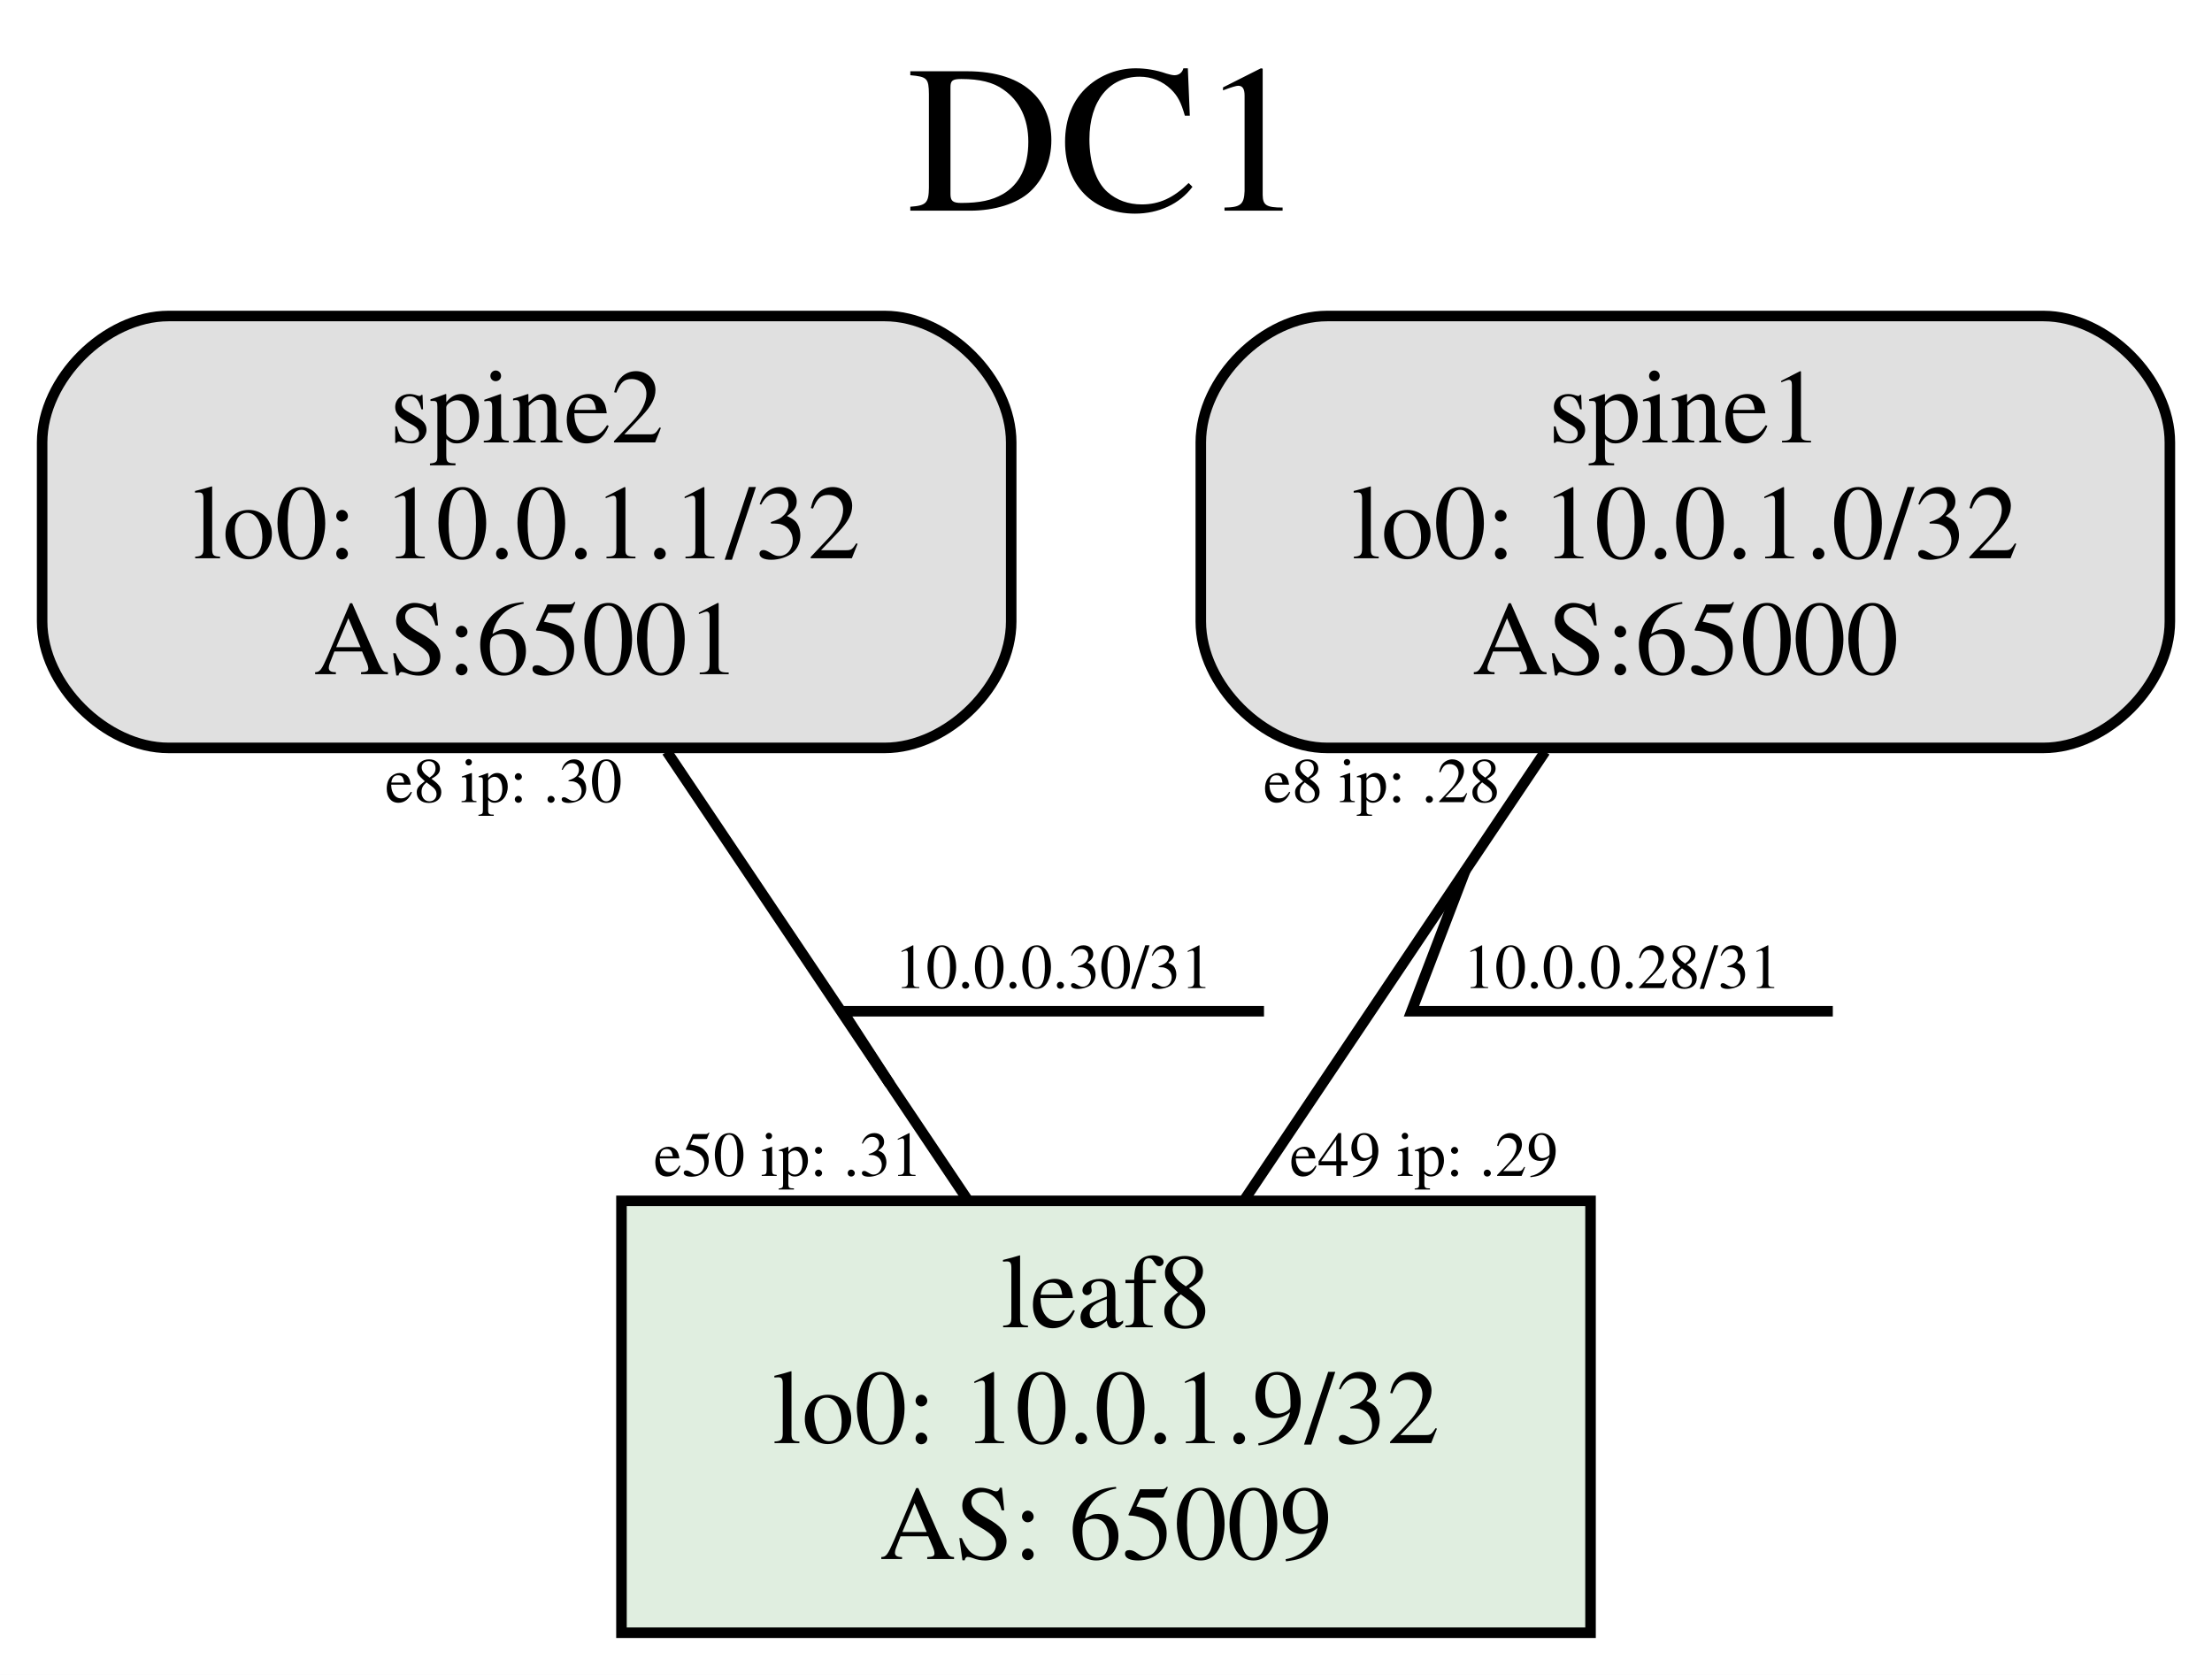
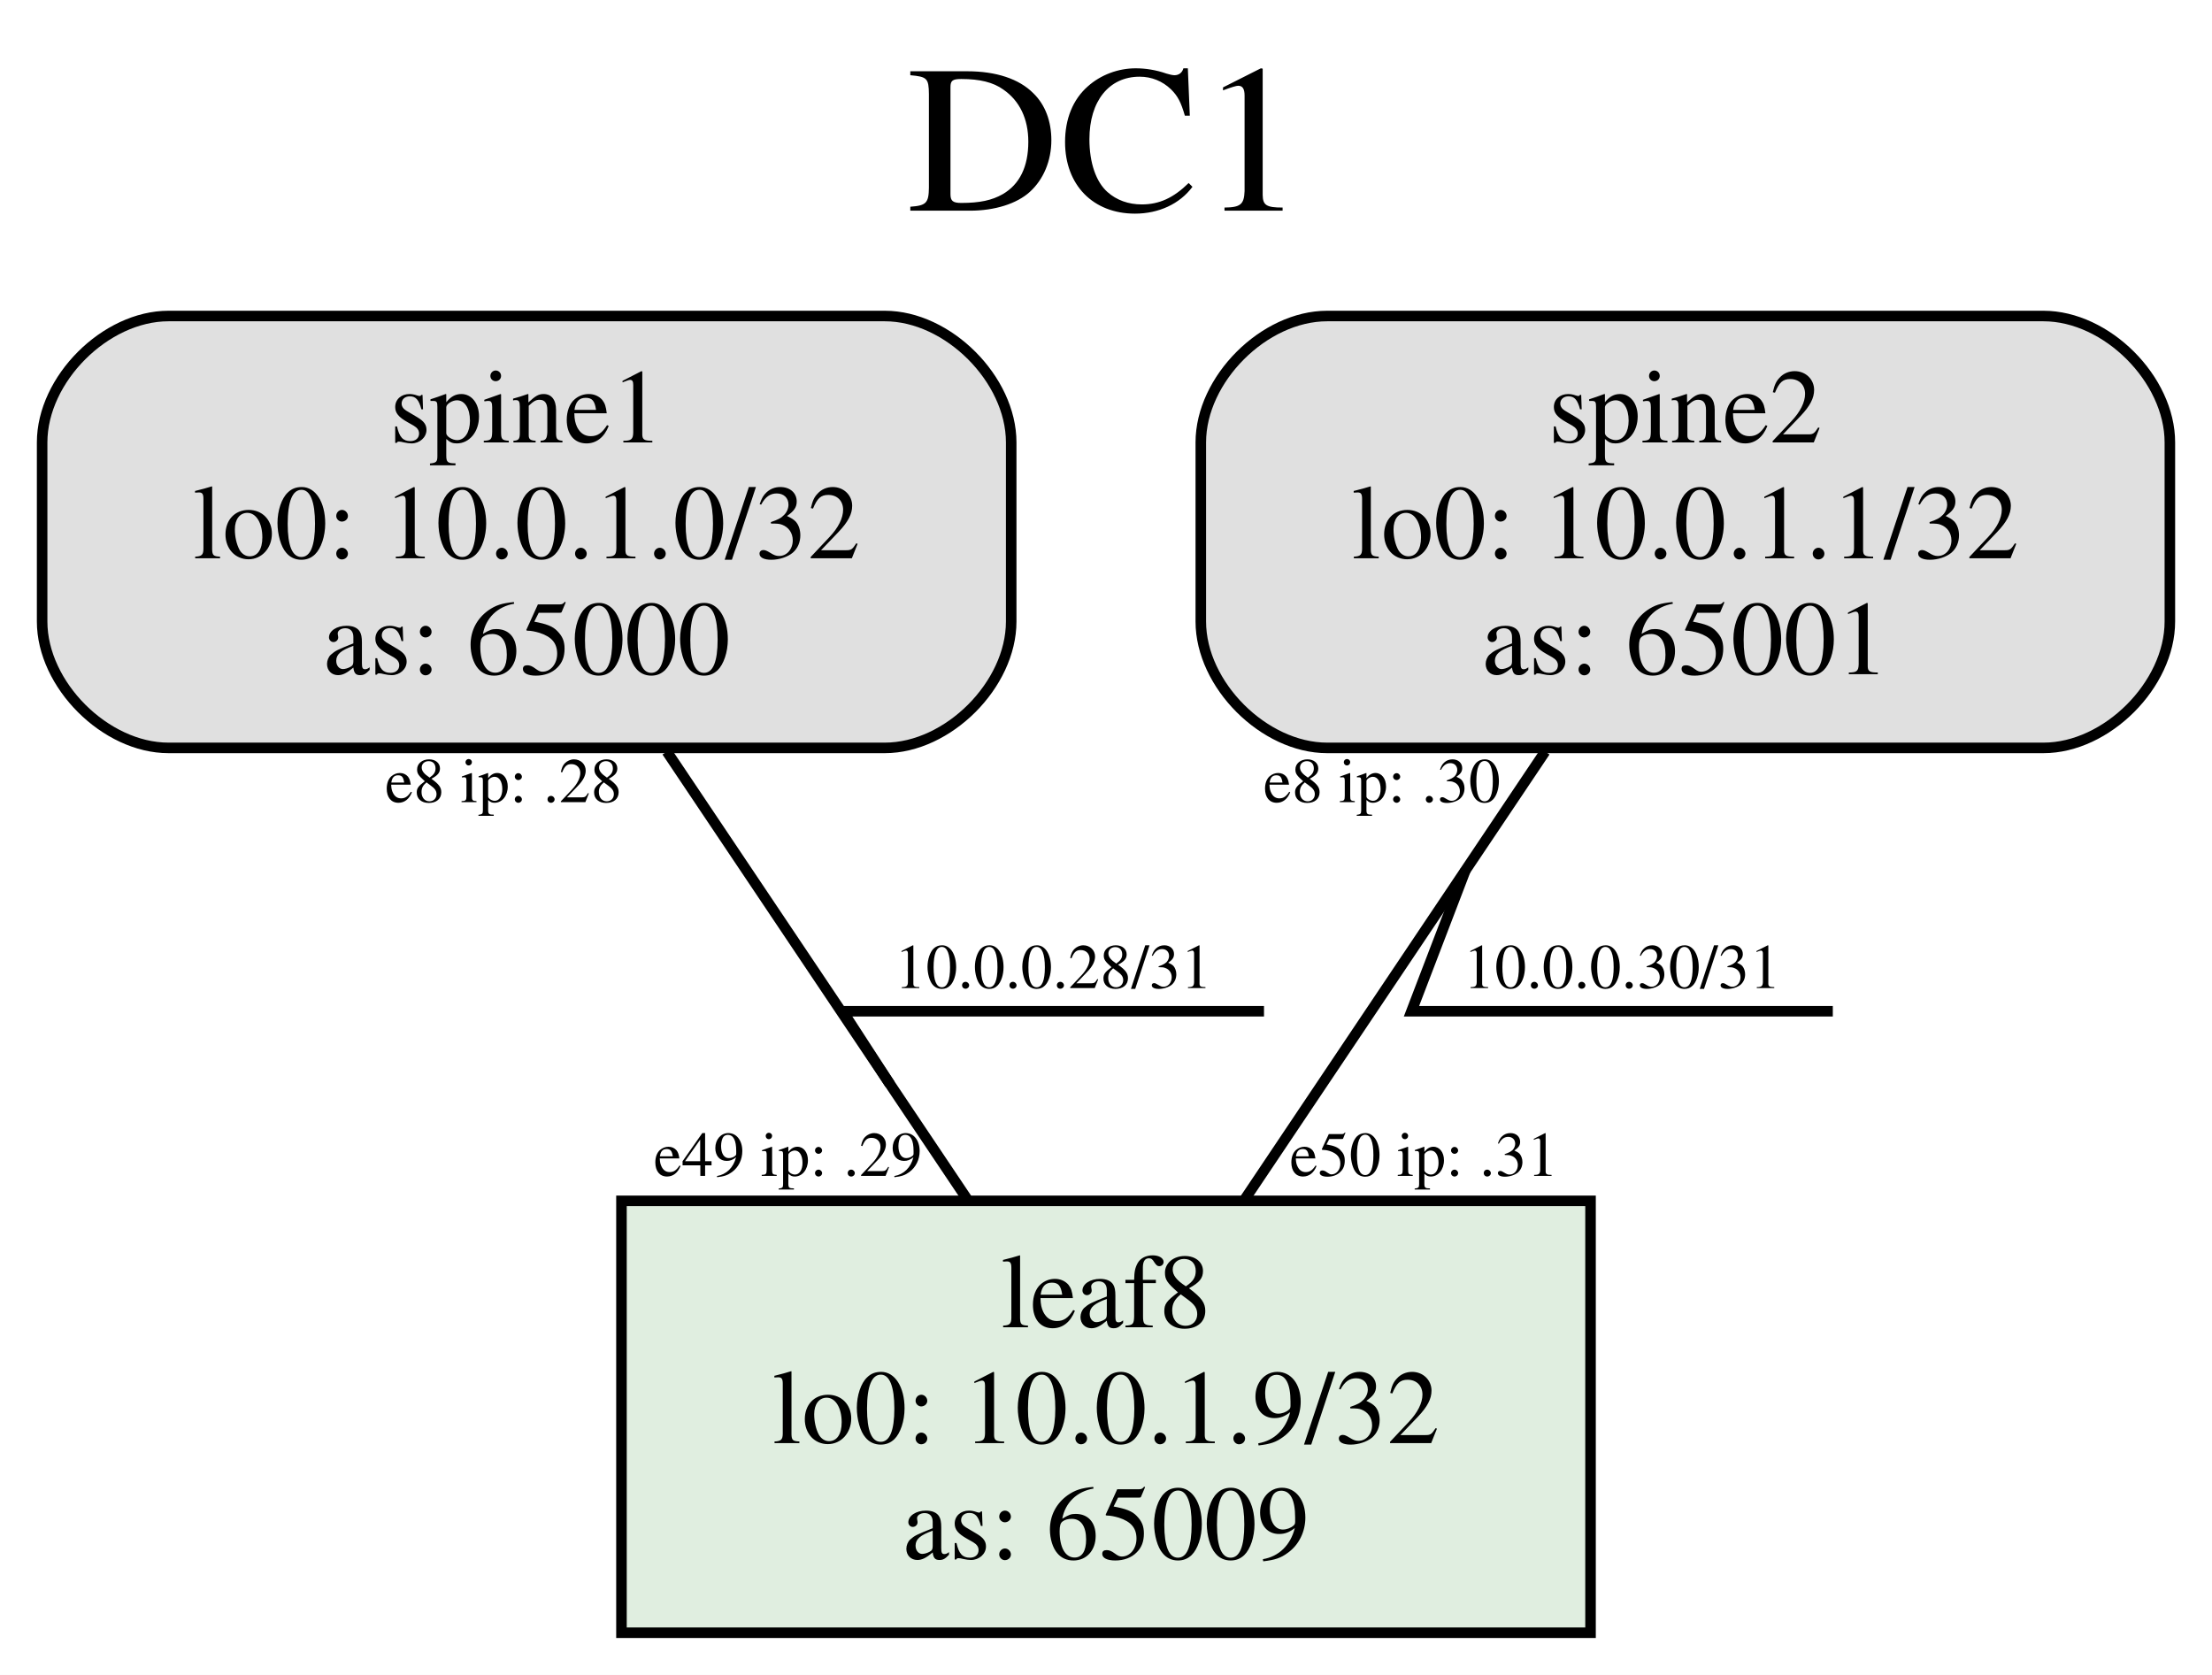
<svg xmlns="http://www.w3.org/2000/svg" xmlns:xlink="http://www.w3.org/1999/xlink" width="210pt" height="159pt" viewBox="0.00 0.00 210.00 159.00">
  <g id="graph0" class="graph" transform="scale(1 1) rotate(0) translate(4 155)">
    <polygon fill="white" stroke="transparent" points="-4,4 -4,-155 206,-155 206,4 -4,4" />
    <text text-anchor="middle" x="101" y="-135" font-family="Times,serif" font-size="20.00">DC1</text>
    <g id="node1" class="node">
-       <path fill="#e0e0e0" stroke="black" d="M80,-125C80,-125 12,-125 12,-125 6,-125 0,-119 0,-113 0,-113 0,-96 0,-96 0,-90 6,-84 12,-84 12,-84 80,-84 80,-84 86,-84 92,-90 92,-96 92,-96 92,-113 92,-113 92,-119 86,-125 80,-125" />
-       <text text-anchor="middle" x="46" y="-113" font-family="Times,serif" font-size="10.00">spine2</text>
-       <text text-anchor="middle" x="46" y="-102" font-family="Times,serif" font-size="10.00">lo0: 10.0.1.1/32</text>
-       <text text-anchor="middle" x="46" y="-91" font-family="Times,serif" font-size="10.00">AS:65001</text>
-     </g>
-     <g id="node2" class="node">
-       <g id="a_node2">
-         <a xlink:href="../config/leaf8.txt" xlink:title="leaf8&#10;lo0: 10.0.1.9/32&#10;AS: 65009">
+       <g id="a_node1">
+         <a xlink:href="../config/leaf8.txt" xlink:title="leaf8&#10;lo0: 10.0.1.9/32&#10;as: 65009&#10;">
          <polygon fill="#e0eee0" stroke="black" points="147,-41 55,-41 55,0 147,0 147,-41" />
          <text text-anchor="middle" x="101" y="-29" font-family="Times,serif" font-size="10.00">leaf8</text>
          <text text-anchor="middle" x="101" y="-18" font-family="Times,serif" font-size="10.00">lo0: 10.0.1.9/32</text>
-           <text text-anchor="middle" x="101" y="-7" font-family="Times,serif" font-size="10.00">AS: 65009</text>
+           <text text-anchor="middle" x="101" y="-7" font-family="Times,serif" font-size="10.00">as: 65009</text>
        </a>
      </g>
    </g>
+     <g id="node2" class="node">
+       <path fill="#e0e0e0" stroke="black" d="M80,-125C80,-125 12,-125 12,-125 6,-125 0,-119 0,-113 0,-113 0,-96 0,-96 0,-90 6,-84 12,-84 12,-84 80,-84 80,-84 86,-84 92,-90 92,-96 92,-96 92,-113 92,-113 92,-119 86,-125 80,-125" />
+       <text text-anchor="middle" x="46" y="-113" font-family="Times,serif" font-size="10.00">spine1</text>
+       <text text-anchor="middle" x="46" y="-102" font-family="Times,serif" font-size="10.00">lo0: 10.0.1.0/32</text>
+       <text text-anchor="middle" x="46" y="-91" font-family="Times,serif" font-size="10.00">as: 65000</text>
+     </g>
    <g id="edge1" class="edge">
      <path fill="none" stroke="black" d="M59.31,-83.65C67.96,-70.76 79.19,-54.02 87.81,-41.17" />
-       <text text-anchor="middle" x="96" y="-61.2" font-family="Times,serif" font-size="6.00">10.0.0.30/31</text>
+       <text text-anchor="middle" x="96" y="-61.2" font-family="Times,serif" font-size="6.00">10.0.0.28/31</text>
      <polyline fill="none" stroke="black" points="116,-59 76,-59 80.48,-52.09 " />
-       <text text-anchor="middle" x="70.81" y="-43.37" font-family="Times,serif" font-size="6.00">e50 ip: .31</text>
-       <text text-anchor="middle" x="43.81" y="-78.85" font-family="Times,serif" font-size="6.00">e8 ip: .30</text>
+       <text text-anchor="middle" x="70.81" y="-43.37" font-family="Times,serif" font-size="6.00">e49 ip: .29</text>
+       <text text-anchor="middle" x="43.81" y="-78.85" font-family="Times,serif" font-size="6.00">e8 ip: .28</text>
    </g>
    <g id="node3" class="node">
      <path fill="#e0e0e0" stroke="black" d="M190,-125C190,-125 122,-125 122,-125 116,-125 110,-119 110,-113 110,-113 110,-96 110,-96 110,-90 116,-84 122,-84 122,-84 190,-84 190,-84 196,-84 202,-90 202,-96 202,-96 202,-113 202,-113 202,-119 196,-125 190,-125" />
-       <text text-anchor="middle" x="156" y="-113" font-family="Times,serif" font-size="10.00">spine1</text>
-       <text text-anchor="middle" x="156" y="-102" font-family="Times,serif" font-size="10.00">lo0: 10.0.1.0/32</text>
-       <text text-anchor="middle" x="156" y="-91" font-family="Times,serif" font-size="10.00">AS:65000</text>
+       <text text-anchor="middle" x="156" y="-113" font-family="Times,serif" font-size="10.00">spine2</text>
+       <text text-anchor="middle" x="156" y="-102" font-family="Times,serif" font-size="10.00">lo0: 10.0.1.1/32</text>
+       <text text-anchor="middle" x="156" y="-91" font-family="Times,serif" font-size="10.00">as: 65001</text>
    </g>
    <g id="edge2" class="edge">
      <path fill="none" stroke="black" d="M142.69,-83.65C134.04,-70.76 122.81,-54.02 114.19,-41.17" />
-       <text text-anchor="middle" x="150" y="-61.2" font-family="Times,serif" font-size="6.00">10.0.0.28/31</text>
+       <text text-anchor="middle" x="150" y="-61.2" font-family="Times,serif" font-size="6.00">10.0.0.30/31</text>
      <polyline fill="none" stroke="black" points="170,-59 130,-59 135.12,-72.37 " />
-       <text text-anchor="middle" x="131.19" y="-43.37" font-family="Times,serif" font-size="6.00">e49 ip: .29</text>
-       <text text-anchor="middle" x="127.19" y="-78.85" font-family="Times,serif" font-size="6.00">e8 ip: .28</text>
+       <text text-anchor="middle" x="131.19" y="-43.37" font-family="Times,serif" font-size="6.00">e50 ip: .31</text>
+       <text text-anchor="middle" x="127.19" y="-78.85" font-family="Times,serif" font-size="6.00">e8 ip: .30</text>
    </g>
  </g>
</svg>
